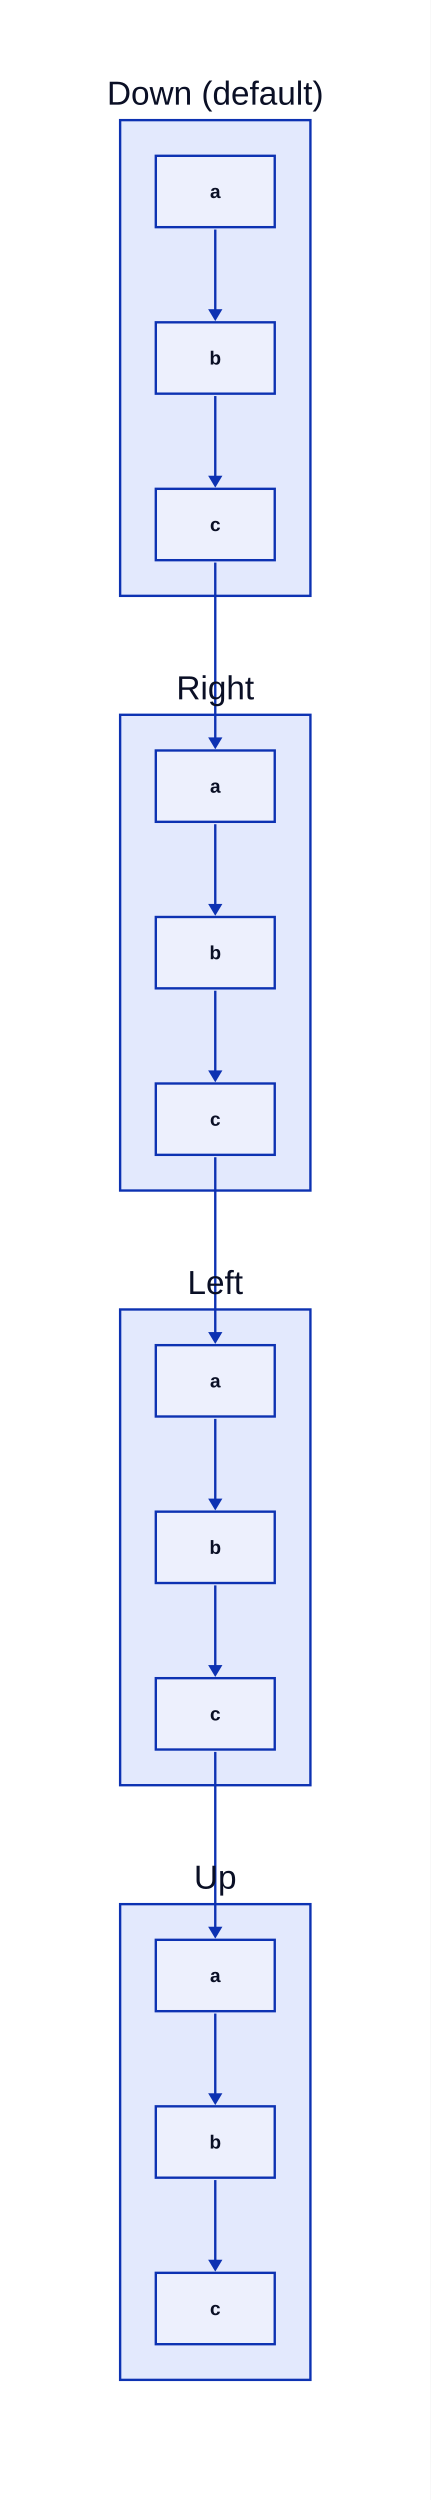
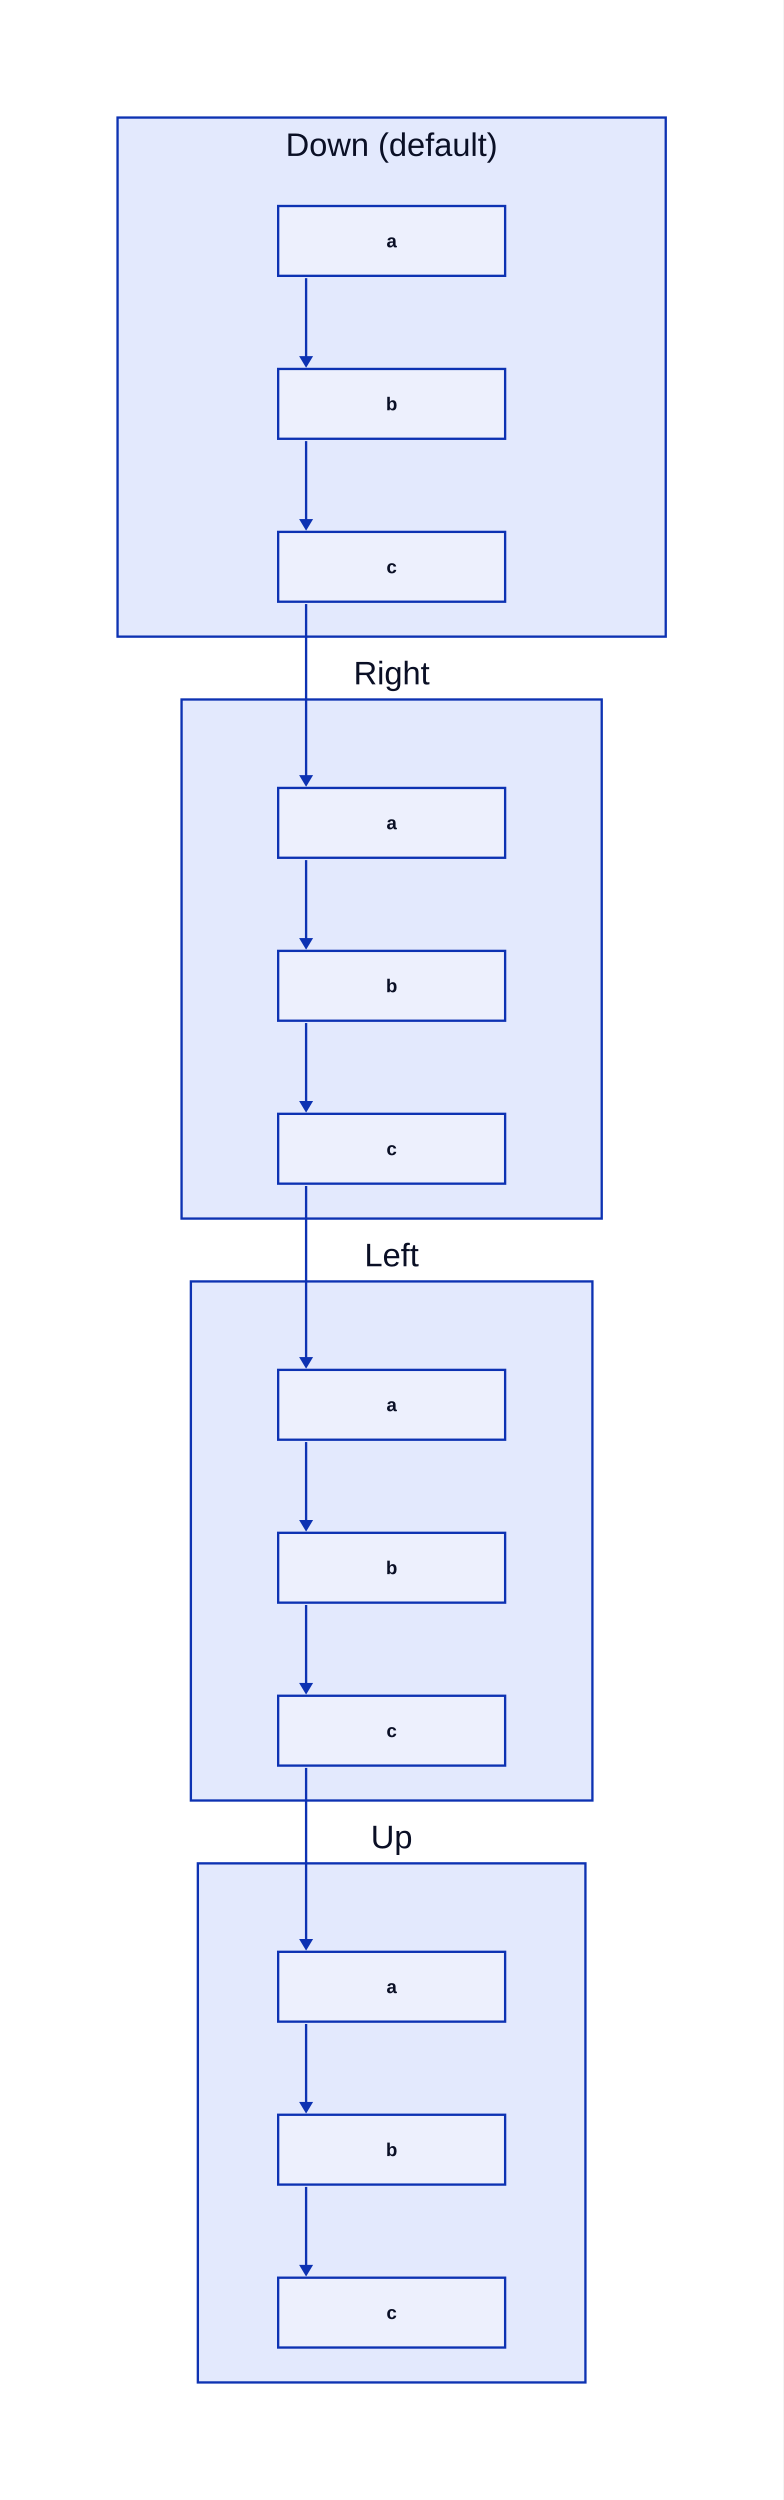
- <svg xmlns="http://www.w3.org/2000/svg" width="362" height="2102" viewBox="-91 -91 362 2102" data-d2-version="0.2.0" class="d2-689292085 d2-svg">
+ <svg xmlns="http://www.w3.org/2000/svg" width="673" height="2148" viewBox="-199 -137 673 2148" data-d2-version="0.2.0" class="d2-689292085 d2-svg">
  <defs>
-     <mask id="edge-label-mask" maskUnits="userSpaceOnUse" x="-91" y="-91" width="362" height="2102">
-       <rect x="-91" y="-91" width="362" height="2102" fill="white" />
+     <mask id="edge-label-mask" maskUnits="userSpaceOnUse" x="-199" y="-137" width="673" height="2148">
+       <rect x="-199" y="-137" width="673" height="2148" fill="white" />
    </mask>
    <marker id="mk-161592640" markerWidth="10" markerHeight="12" refX="7" refY="6" viewBox="0 0 10 12" orient="auto" markerUnits="userSpaceOnUse">
      <polygon points="0,0 10,6 0,12" fill="#0D32B2" stroke-width="2" />
    </marker>
  </defs>
-   <rect x="-91" y="-91" width="362" height="2102" rx="0" fill="#FFFFFF" stroke-width="0" />
+   <rect x="-199" y="-137" width="673" height="2148" rx="0" fill="#FFFFFF" stroke-width="0" />
  <g id="base-layer">
-     <rect x="10" y="10" width="160" height="400" fill="#E3E9FD" stroke="#0D32B2" stroke-width="2" rx="0" ry="0" />
-     <rect x="10" y="510" width="160" height="400" fill="#E3E9FD" stroke="#0D32B2" stroke-width="2" rx="0" ry="0" />
-     <rect x="10" y="1010" width="160" height="400" fill="#E3E9FD" stroke="#0D32B2" stroke-width="2" rx="0" ry="0" />
-     <rect x="10" y="1510" width="160" height="400" fill="#E3E9FD" stroke="#0D32B2" stroke-width="2" rx="0" ry="0" />
-     <rect x="40" y="40" width="100" height="60" fill="#EDF0FD" stroke="#0D32B2" stroke-width="2" rx="0" ry="0" />
-     <rect x="40" y="540" width="100" height="60" fill="#EDF0FD" stroke="#0D32B2" stroke-width="2" rx="0" ry="0" />
-     <rect x="40" y="680" width="100" height="60" fill="#EDF0FD" stroke="#0D32B2" stroke-width="2" rx="0" ry="0" />
-     <rect x="40" y="820" width="100" height="60" fill="#EDF0FD" stroke="#0D32B2" stroke-width="2" rx="0" ry="0" />
-     <rect x="40" y="180" width="100" height="60" fill="#EDF0FD" stroke="#0D32B2" stroke-width="2" rx="0" ry="0" />
-     <rect x="40" y="1040" width="100" height="60" fill="#EDF0FD" stroke="#0D32B2" stroke-width="2" rx="0" ry="0" />
-     <rect x="40" y="1180" width="100" height="60" fill="#EDF0FD" stroke="#0D32B2" stroke-width="2" rx="0" ry="0" />
-     <rect x="40" y="1320" width="100" height="60" fill="#EDF0FD" stroke="#0D32B2" stroke-width="2" rx="0" ry="0" />
-     <rect x="40" y="320" width="100" height="60" fill="#EDF0FD" stroke="#0D32B2" stroke-width="2" rx="0" ry="0" />
-     <rect x="40" y="1540" width="100" height="60" fill="#EDF0FD" stroke="#0D32B2" stroke-width="2" rx="0" ry="0" />
-     <rect x="40" y="1680" width="100" height="60" fill="#EDF0FD" stroke="#0D32B2" stroke-width="2" rx="0" ry="0" />
-     <rect x="40" y="1820" width="100" height="60" fill="#EDF0FD" stroke="#0D32B2" stroke-width="2" rx="0" ry="0" />
-     <path d="M 90 102 L 90 176" fill="none" stroke="#0D32B2" stroke-width="2" marker-end="url(#mk-161592640)" mask="url(#edge-label-mask)" />
-     <path d="M 90 242 L 90 316" fill="none" stroke="#0D32B2" stroke-width="2" marker-end="url(#mk-161592640)" mask="url(#edge-label-mask)" />
-     <path d="M 90 602 L 90 676" fill="none" stroke="#0D32B2" stroke-width="2" marker-end="url(#mk-161592640)" mask="url(#edge-label-mask)" />
-     <path d="M 90 742 L 90 816" fill="none" stroke="#0D32B2" stroke-width="2" marker-end="url(#mk-161592640)" mask="url(#edge-label-mask)" />
-     <path d="M 90 1102 L 90 1176" fill="none" stroke="#0D32B2" stroke-width="2" marker-end="url(#mk-161592640)" mask="url(#edge-label-mask)" />
-     <path d="M 90 1242 L 90 1316" fill="none" stroke="#0D32B2" stroke-width="2" marker-end="url(#mk-161592640)" mask="url(#edge-label-mask)" />
-     <path d="M 90 1602 L 90 1676" fill="none" stroke="#0D32B2" stroke-width="2" marker-end="url(#mk-161592640)" mask="url(#edge-label-mask)" />
-     <path d="M 90 1742 L 90 1816" fill="none" stroke="#0D32B2" stroke-width="2" marker-end="url(#mk-161592640)" mask="url(#edge-label-mask)" />
-     <path d="M 90 382 L 90 536" fill="none" stroke="#0D32B2" stroke-width="2" marker-end="url(#mk-161592640)" mask="url(#edge-label-mask)" />
-     <path d="M 90 882 L 90 1036" fill="none" stroke="#0D32B2" stroke-width="2" marker-end="url(#mk-161592640)" mask="url(#edge-label-mask)" />
-     <path d="M 90 1382 L 90 1536" fill="none" stroke="#0D32B2" stroke-width="2" marker-end="url(#mk-161592640)" mask="url(#edge-label-mask)" />
-     <text x="90" y="-3" text-anchor="middle" dominant-baseline="alphabetic" font-family="Arial, sans-serif" font-size="28" style="fill: #0A0F25">Down (default)</text>
-     <text x="90" y="497" text-anchor="middle" dominant-baseline="alphabetic" font-family="Arial, sans-serif" font-size="28" style="fill: #0A0F25">Right</text>
-     <text x="90" y="997" text-anchor="middle" dominant-baseline="alphabetic" font-family="Arial, sans-serif" font-size="28" style="fill: #0A0F25">Left</text>
-     <text x="90" y="1497" text-anchor="middle" dominant-baseline="alphabetic" font-family="Arial, sans-serif" font-size="28" style="fill: #0A0F25">Up</text>
-     <text x="90" y="75.5" text-anchor="middle" dominant-baseline="alphabetic" font-family="Arial, sans-serif" font-size="16" style="fill: #0A0F25; font-weight: 700">a</text>
-     <text x="90" y="575.5" text-anchor="middle" dominant-baseline="alphabetic" font-family="Arial, sans-serif" font-size="16" style="fill: #0A0F25; font-weight: 700">a</text>
-     <text x="90" y="715.5" text-anchor="middle" dominant-baseline="alphabetic" font-family="Arial, sans-serif" font-size="16" style="fill: #0A0F25; font-weight: 700">b</text>
-     <text x="90" y="855.5" text-anchor="middle" dominant-baseline="alphabetic" font-family="Arial, sans-serif" font-size="16" style="fill: #0A0F25; font-weight: 700">c</text>
-     <text x="90" y="215.5" text-anchor="middle" dominant-baseline="alphabetic" font-family="Arial, sans-serif" font-size="16" style="fill: #0A0F25; font-weight: 700">b</text>
-     <text x="90" y="1075.5" text-anchor="middle" dominant-baseline="alphabetic" font-family="Arial, sans-serif" font-size="16" style="fill: #0A0F25; font-weight: 700">a</text>
-     <text x="90" y="1215.5" text-anchor="middle" dominant-baseline="alphabetic" font-family="Arial, sans-serif" font-size="16" style="fill: #0A0F25; font-weight: 700">b</text>
-     <text x="90" y="1355.5" text-anchor="middle" dominant-baseline="alphabetic" font-family="Arial, sans-serif" font-size="16" style="fill: #0A0F25; font-weight: 700">c</text>
-     <text x="90" y="355.5" text-anchor="middle" dominant-baseline="alphabetic" font-family="Arial, sans-serif" font-size="16" style="fill: #0A0F25; font-weight: 700">c</text>
-     <text x="90" y="1575.5" text-anchor="middle" dominant-baseline="alphabetic" font-family="Arial, sans-serif" font-size="16" style="fill: #0A0F25; font-weight: 700">a</text>
-     <text x="90" y="1715.5" text-anchor="middle" dominant-baseline="alphabetic" font-family="Arial, sans-serif" font-size="16" style="fill: #0A0F25; font-weight: 700">b</text>
-     <text x="90" y="1855.5" text-anchor="middle" dominant-baseline="alphabetic" font-family="Arial, sans-serif" font-size="16" style="fill: #0A0F25; font-weight: 700">c</text>
+     <rect x="-98" y="-36" width="471" height="446" fill="#E3E9FD" stroke="#0D32B2" stroke-width="2" rx="0" ry="0" />
+     <rect x="-43" y="464" width="361" height="446" fill="#E3E9FD" stroke="#0D32B2" stroke-width="2" rx="0" ry="0" />
+     <rect x="-35" y="964" width="345" height="446" fill="#E3E9FD" stroke="#0D32B2" stroke-width="2" rx="0" ry="0" />
+     <rect x="-29" y="1464" width="333" height="446" fill="#E3E9FD" stroke="#0D32B2" stroke-width="2" rx="0" ry="0" />
+     <rect x="40" y="40" width="195" height="60" fill="#EDF0FD" stroke="#0D32B2" stroke-width="2" rx="0" ry="0" />
+     <rect x="40" y="540" width="195" height="60" fill="#EDF0FD" stroke="#0D32B2" stroke-width="2" rx="0" ry="0" />
+     <rect x="40" y="680" width="195" height="60" fill="#EDF0FD" stroke="#0D32B2" stroke-width="2" rx="0" ry="0" />
+     <rect x="40" y="820" width="195" height="60" fill="#EDF0FD" stroke="#0D32B2" stroke-width="2" rx="0" ry="0" />
+     <rect x="40" y="180" width="195" height="60" fill="#EDF0FD" stroke="#0D32B2" stroke-width="2" rx="0" ry="0" />
+     <rect x="40" y="1040" width="195" height="60" fill="#EDF0FD" stroke="#0D32B2" stroke-width="2" rx="0" ry="0" />
+     <rect x="40" y="1180" width="195" height="60" fill="#EDF0FD" stroke="#0D32B2" stroke-width="2" rx="0" ry="0" />
+     <rect x="40" y="1320" width="195" height="60" fill="#EDF0FD" stroke="#0D32B2" stroke-width="2" rx="0" ry="0" />
+     <rect x="40" y="320" width="195" height="60" fill="#EDF0FD" stroke="#0D32B2" stroke-width="2" rx="0" ry="0" />
+     <rect x="40" y="1540" width="195" height="60" fill="#EDF0FD" stroke="#0D32B2" stroke-width="2" rx="0" ry="0" />
+     <rect x="40" y="1680" width="195" height="60" fill="#EDF0FD" stroke="#0D32B2" stroke-width="2" rx="0" ry="0" />
+     <rect x="40" y="1820" width="195" height="60" fill="#EDF0FD" stroke="#0D32B2" stroke-width="2" rx="0" ry="0" />
+     <path d="M 64 102 L 64 176" fill="none" stroke="#0D32B2" stroke-width="2" marker-end="url(#mk-161592640)" mask="url(#edge-label-mask)" />
+     <path d="M 64 242 L 64 316" fill="none" stroke="#0D32B2" stroke-width="2" marker-end="url(#mk-161592640)" mask="url(#edge-label-mask)" />
+     <path d="M 64 602 L 64 676" fill="none" stroke="#0D32B2" stroke-width="2" marker-end="url(#mk-161592640)" mask="url(#edge-label-mask)" />
+     <path d="M 64 742 L 64 816" fill="none" stroke="#0D32B2" stroke-width="2" marker-end="url(#mk-161592640)" mask="url(#edge-label-mask)" />
+     <path d="M 64 1102 L 64 1176" fill="none" stroke="#0D32B2" stroke-width="2" marker-end="url(#mk-161592640)" mask="url(#edge-label-mask)" />
+     <path d="M 64 1242 L 64 1316" fill="none" stroke="#0D32B2" stroke-width="2" marker-end="url(#mk-161592640)" mask="url(#edge-label-mask)" />
+     <path d="M 64 1602 L 64 1676" fill="none" stroke="#0D32B2" stroke-width="2" marker-end="url(#mk-161592640)" mask="url(#edge-label-mask)" />
+     <path d="M 64 1742 L 64 1816" fill="none" stroke="#0D32B2" stroke-width="2" marker-end="url(#mk-161592640)" mask="url(#edge-label-mask)" />
+     <path d="M 64 382 L 64 536" fill="none" stroke="#0D32B2" stroke-width="2" marker-end="url(#mk-161592640)" mask="url(#edge-label-mask)" />
+     <path d="M 64 882 L 64 1036" fill="none" stroke="#0D32B2" stroke-width="2" marker-end="url(#mk-161592640)" mask="url(#edge-label-mask)" />
+     <path d="M 64 1382 L 64 1536" fill="none" stroke="#0D32B2" stroke-width="2" marker-end="url(#mk-161592640)" mask="url(#edge-label-mask)" />
+     <text x="137.5" y="-3" text-anchor="middle" dominant-baseline="alphabetic" font-family="Arial, sans-serif" font-size="28" style="fill: #0A0F25">Down (default)</text>
+     <text x="137.5" y="451" text-anchor="middle" dominant-baseline="alphabetic" font-family="Arial, sans-serif" font-size="28" style="fill: #0A0F25">Right</text>
+     <text x="137.5" y="951" text-anchor="middle" dominant-baseline="alphabetic" font-family="Arial, sans-serif" font-size="28" style="fill: #0A0F25">Left</text>
+     <text x="137.5" y="1451" text-anchor="middle" dominant-baseline="alphabetic" font-family="Arial, sans-serif" font-size="28" style="fill: #0A0F25">Up</text>
+     <text x="137.5" y="75.5" text-anchor="middle" dominant-baseline="alphabetic" font-family="Arial, sans-serif" font-size="16" style="fill: #0A0F25; font-weight: 700">a</text>
+     <text x="137.5" y="575.5" text-anchor="middle" dominant-baseline="alphabetic" font-family="Arial, sans-serif" font-size="16" style="fill: #0A0F25; font-weight: 700">a</text>
+     <text x="137.5" y="715.5" text-anchor="middle" dominant-baseline="alphabetic" font-family="Arial, sans-serif" font-size="16" style="fill: #0A0F25; font-weight: 700">b</text>
+     <text x="137.5" y="855.5" text-anchor="middle" dominant-baseline="alphabetic" font-family="Arial, sans-serif" font-size="16" style="fill: #0A0F25; font-weight: 700">c</text>
+     <text x="137.5" y="215.5" text-anchor="middle" dominant-baseline="alphabetic" font-family="Arial, sans-serif" font-size="16" style="fill: #0A0F25; font-weight: 700">b</text>
+     <text x="137.5" y="1075.5" text-anchor="middle" dominant-baseline="alphabetic" font-family="Arial, sans-serif" font-size="16" style="fill: #0A0F25; font-weight: 700">a</text>
+     <text x="137.5" y="1215.5" text-anchor="middle" dominant-baseline="alphabetic" font-family="Arial, sans-serif" font-size="16" style="fill: #0A0F25; font-weight: 700">b</text>
+     <text x="137.5" y="1355.5" text-anchor="middle" dominant-baseline="alphabetic" font-family="Arial, sans-serif" font-size="16" style="fill: #0A0F25; font-weight: 700">c</text>
+     <text x="137.5" y="355.5" text-anchor="middle" dominant-baseline="alphabetic" font-family="Arial, sans-serif" font-size="16" style="fill: #0A0F25; font-weight: 700">c</text>
+     <text x="137.5" y="1575.5" text-anchor="middle" dominant-baseline="alphabetic" font-family="Arial, sans-serif" font-size="16" style="fill: #0A0F25; font-weight: 700">a</text>
+     <text x="137.5" y="1715.5" text-anchor="middle" dominant-baseline="alphabetic" font-family="Arial, sans-serif" font-size="16" style="fill: #0A0F25; font-weight: 700">b</text>
+     <text x="137.5" y="1855.5" text-anchor="middle" dominant-baseline="alphabetic" font-family="Arial, sans-serif" font-size="16" style="fill: #0A0F25; font-weight: 700">c</text>
  </g>
</svg>
